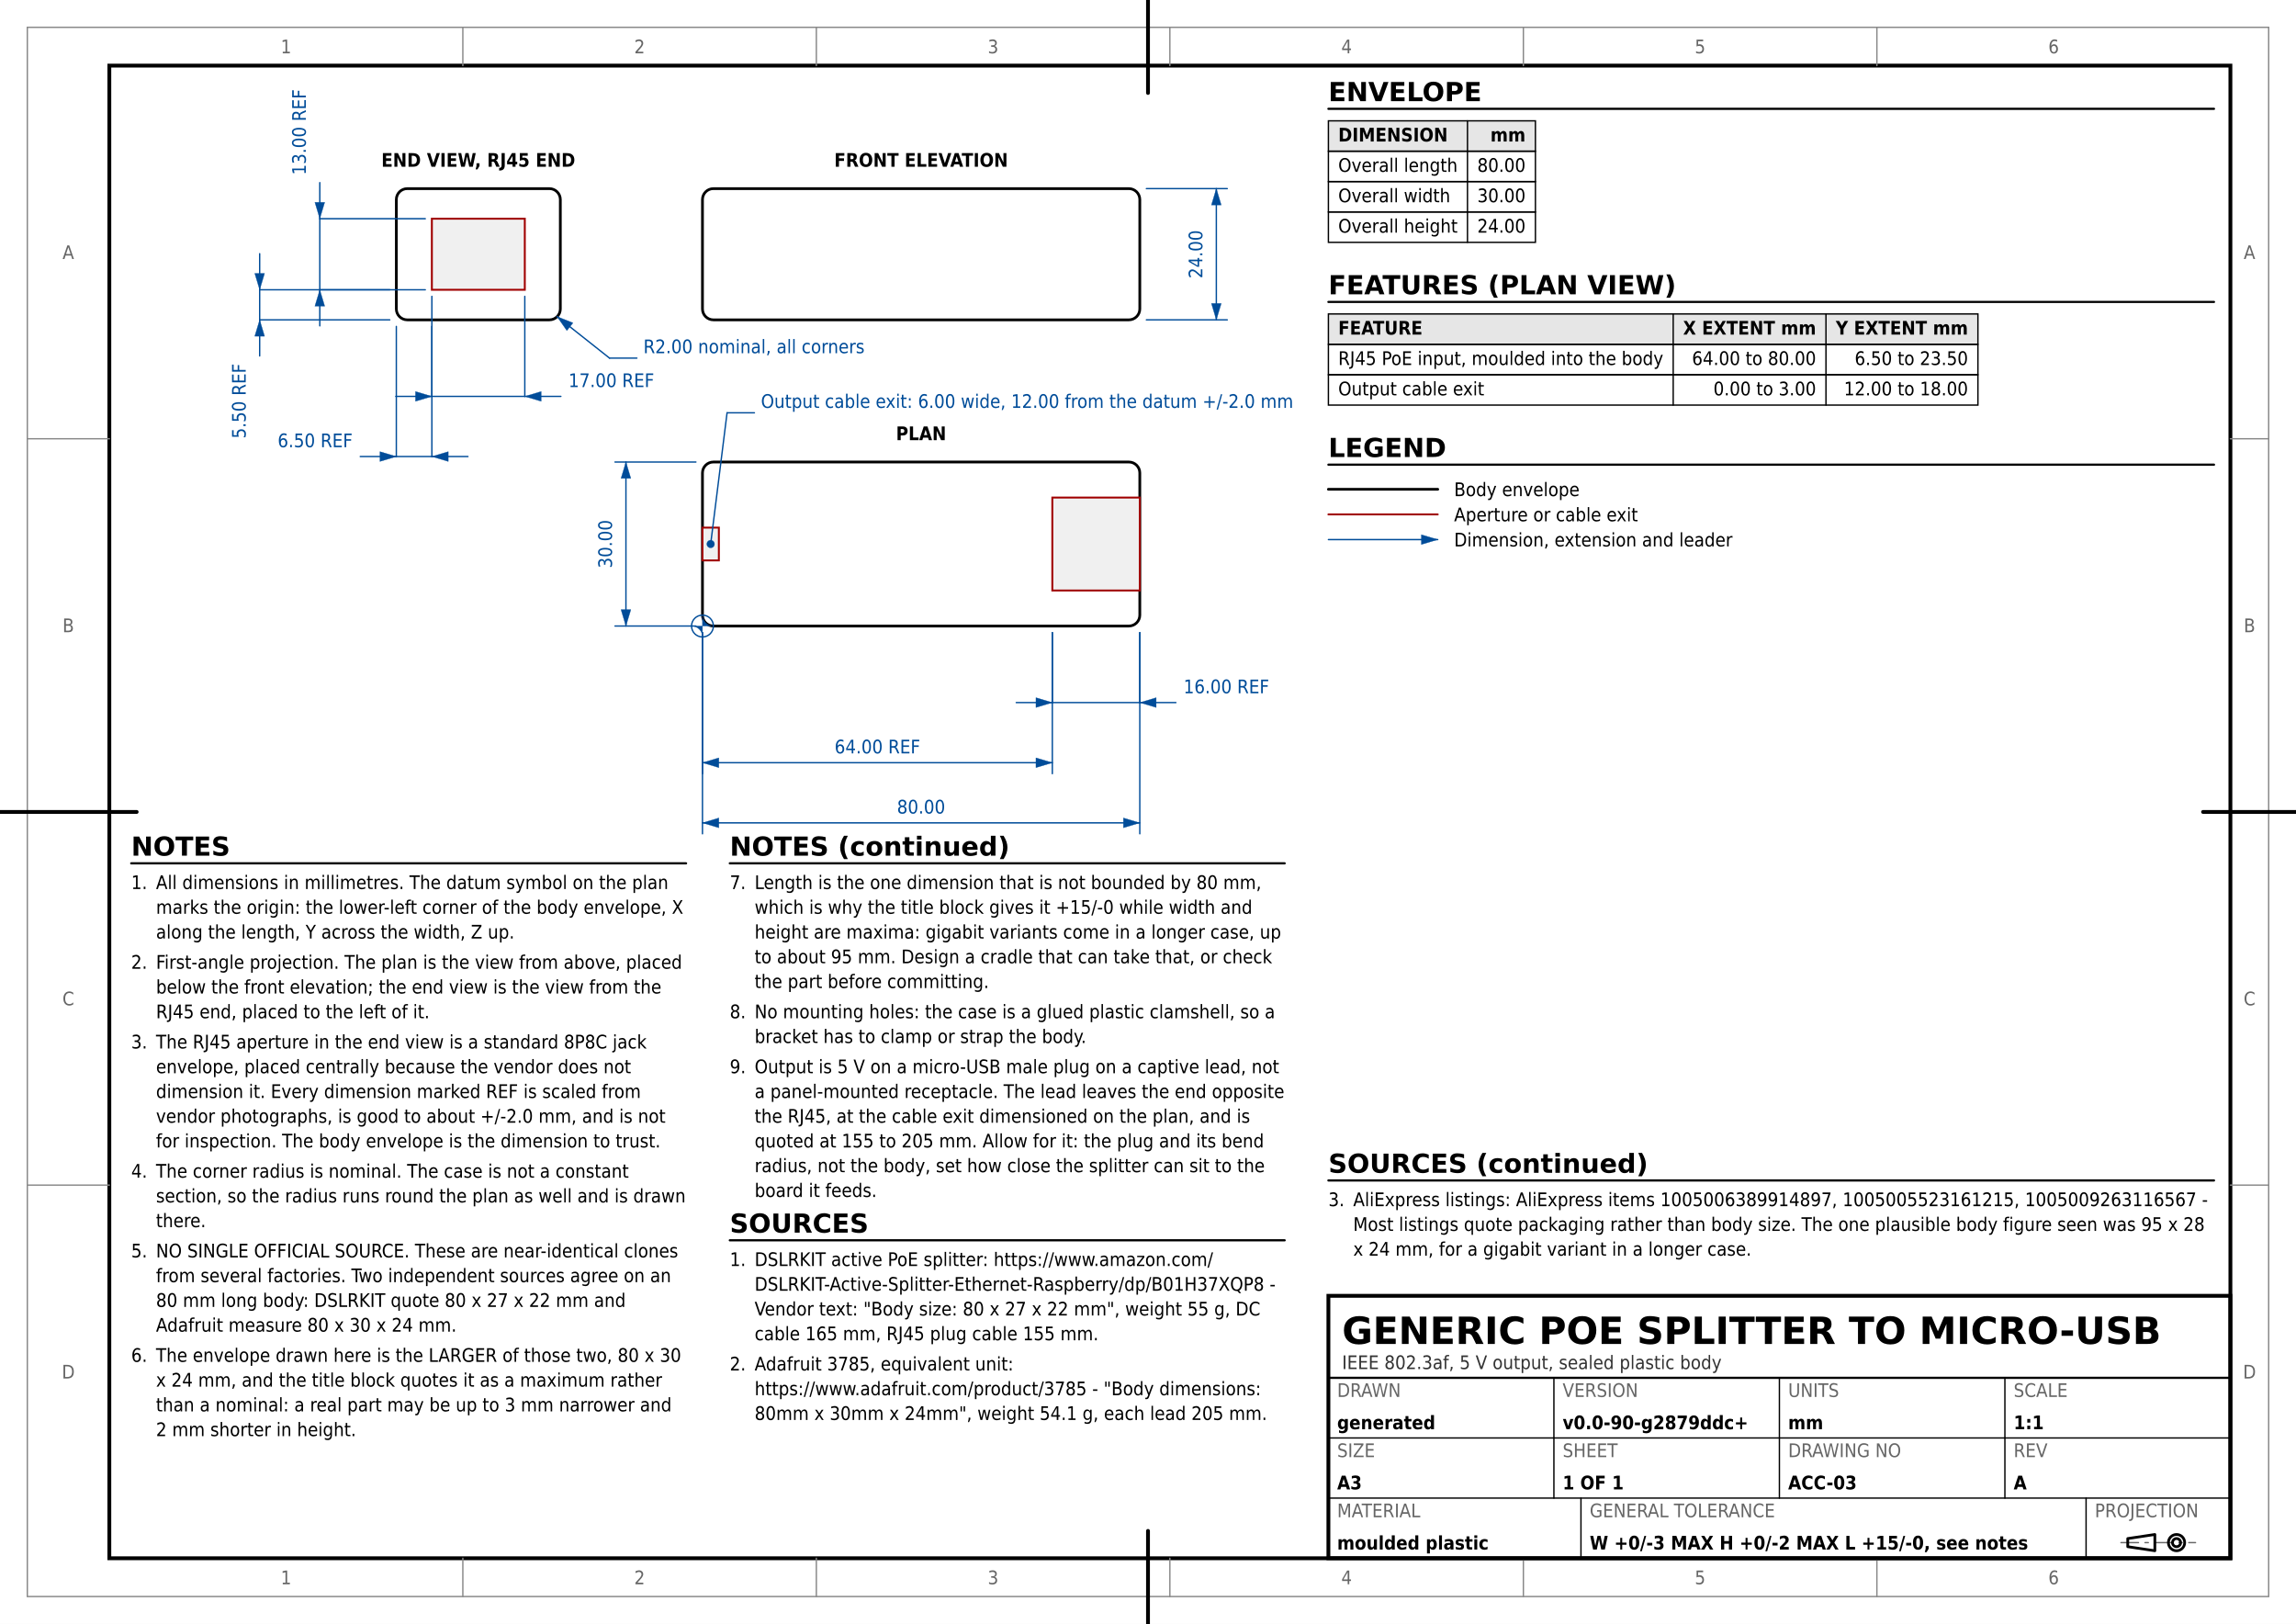
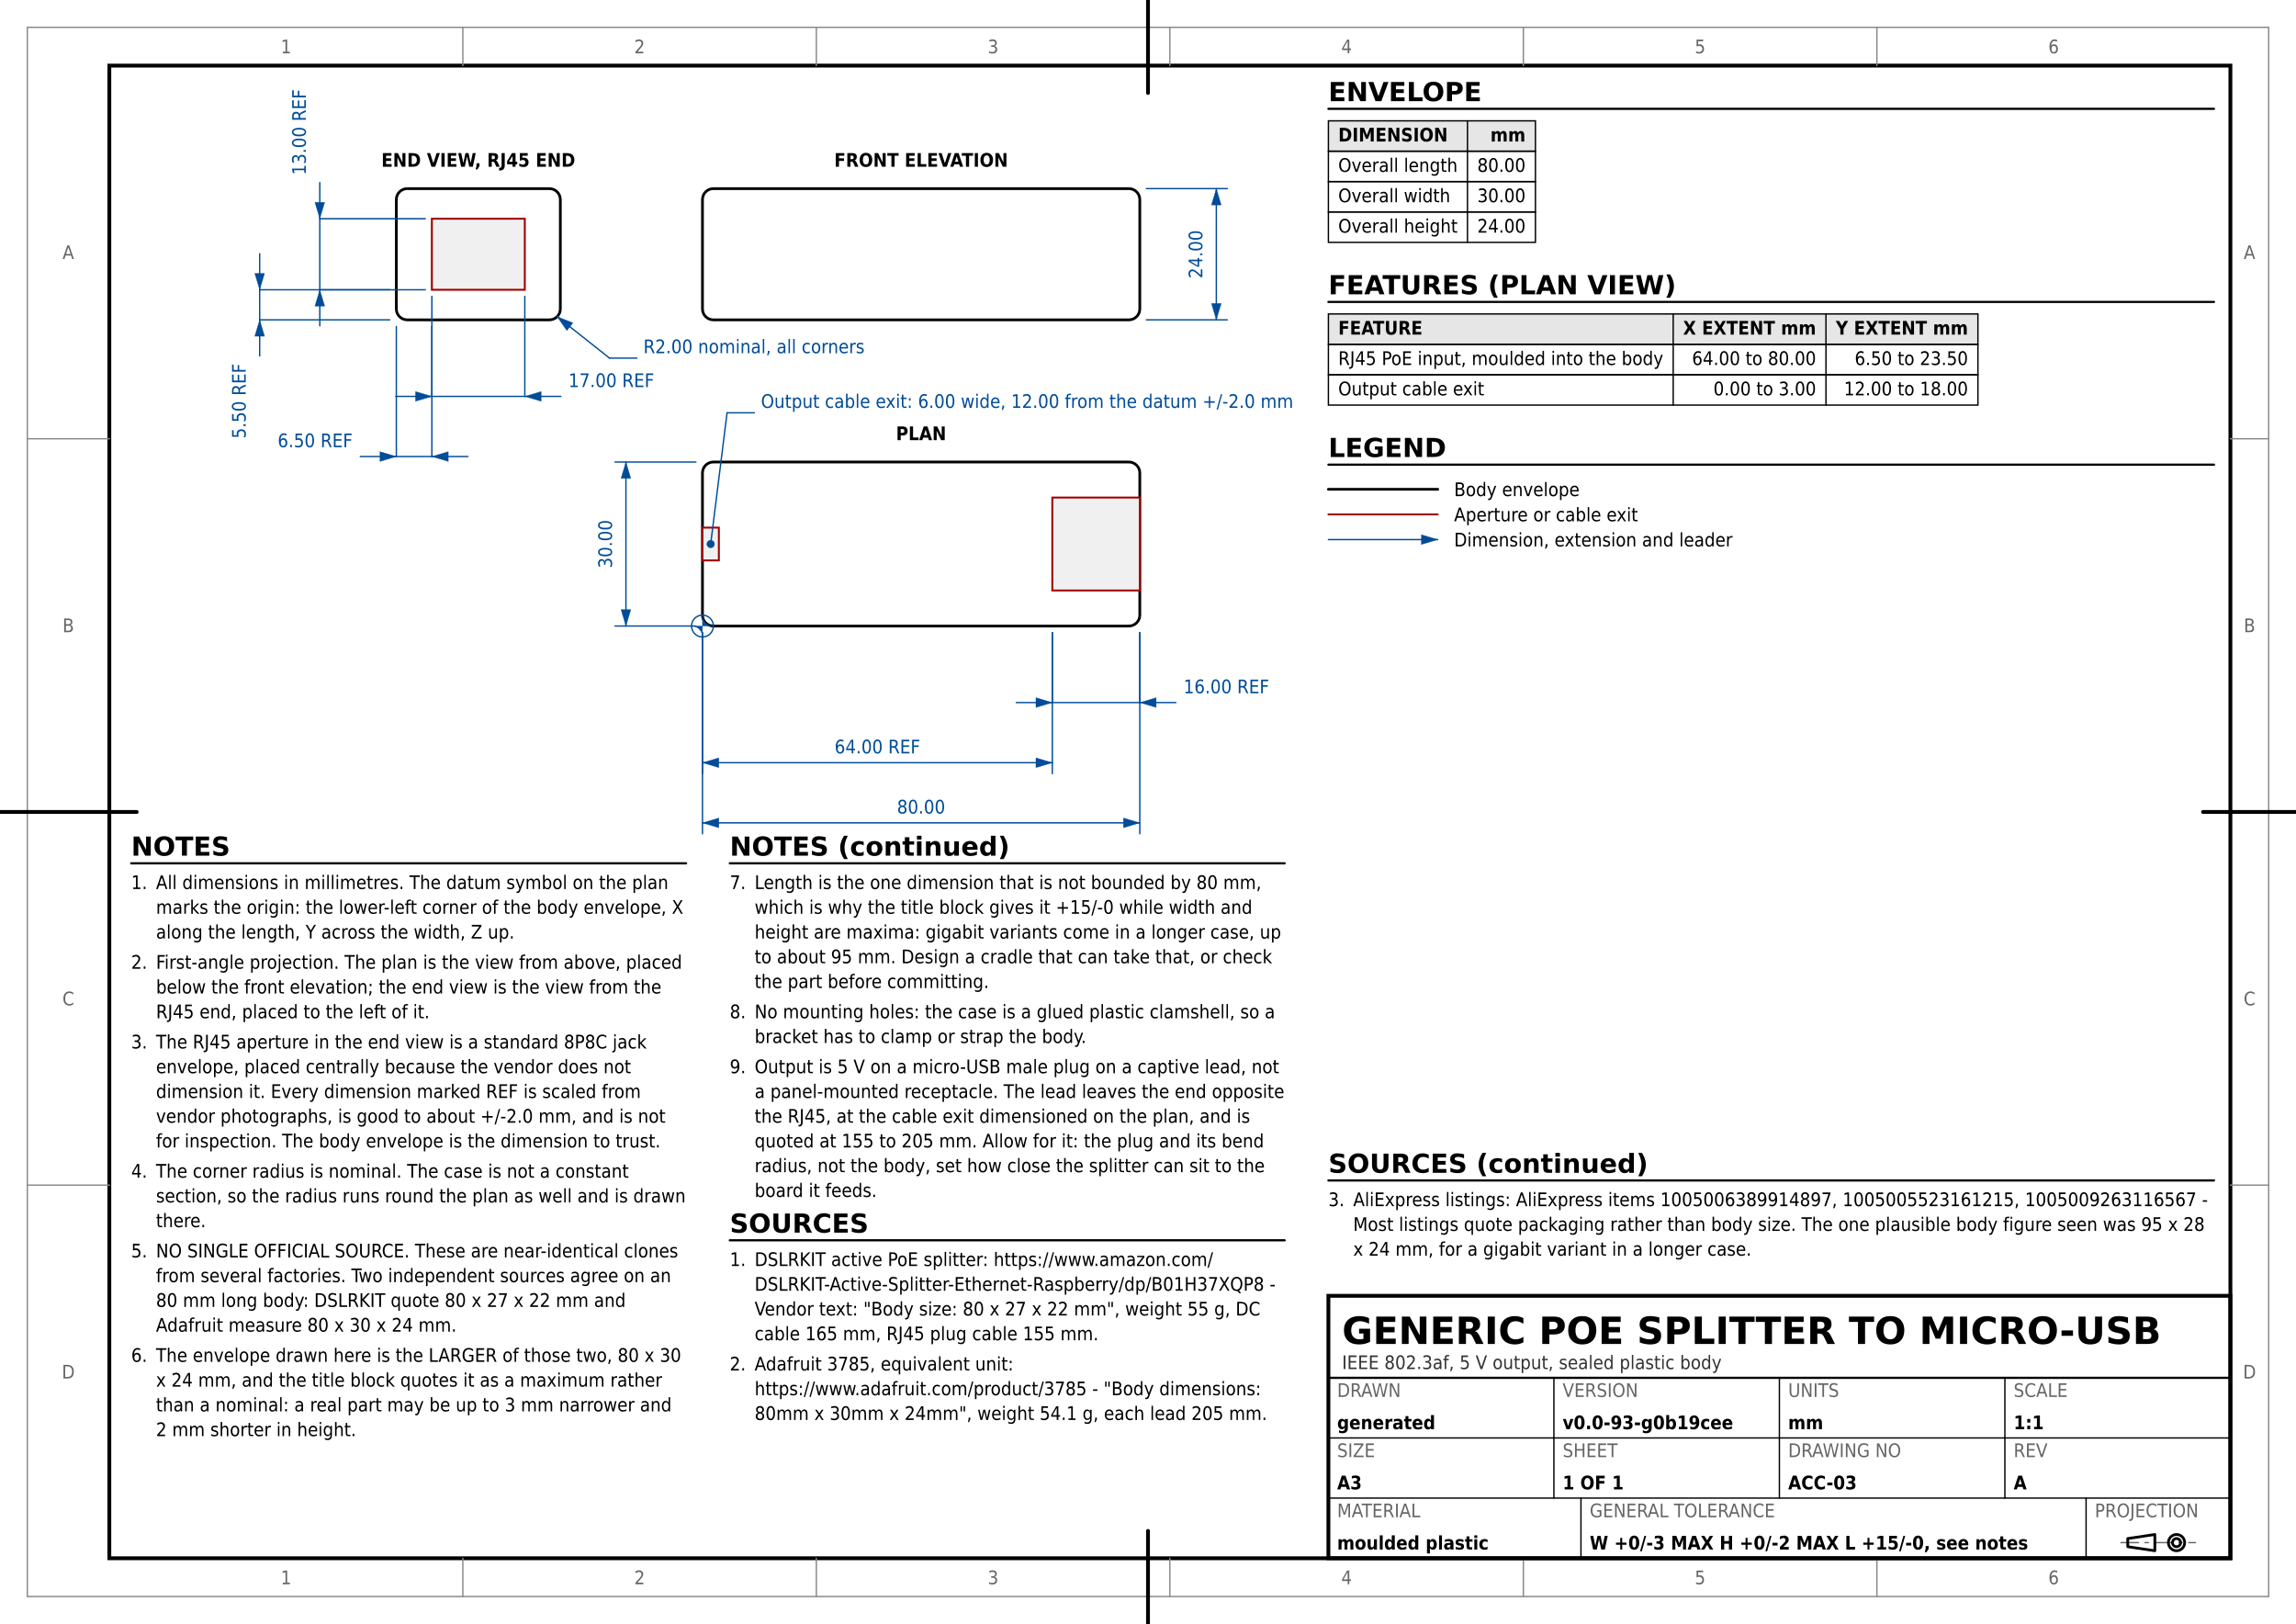
<svg xmlns="http://www.w3.org/2000/svg" version="1.1" width="420mm" height="297mm" viewBox="0 0 420 297">
  <rect width="100%" height="100%" fill="#ffffff" />
  <rect x="5" y="5" width="410" height="287" fill="none" stroke="#888888" stroke-width="0.25" />
  <rect x="20" y="12" width="388" height="273" fill="none" stroke="#000000" stroke-width="0.7" />
  <text x="52.333" y="289.75" font-family="DejaVu Sans Condensed, DejaVu Sans, Liberation Sans, sans-serif" font-size="3.429" fill="#666666" text-anchor="middle">1</text>
  <text x="52.333" y="9.75" font-family="DejaVu Sans Condensed, DejaVu Sans, Liberation Sans, sans-serif" font-size="3.429" fill="#666666" text-anchor="middle">1</text>
  <line x1="84.667" y1="292" x2="84.667" y2="285" stroke="#888888" stroke-width="0.25" stroke-linecap="round" />
  <line x1="84.667" y1="12" x2="84.667" y2="5" stroke="#888888" stroke-width="0.25" stroke-linecap="round" />
  <text x="117" y="289.75" font-family="DejaVu Sans Condensed, DejaVu Sans, Liberation Sans, sans-serif" font-size="3.429" fill="#666666" text-anchor="middle">2</text>
  <text x="117" y="9.75" font-family="DejaVu Sans Condensed, DejaVu Sans, Liberation Sans, sans-serif" font-size="3.429" fill="#666666" text-anchor="middle">2</text>
  <line x1="149.333" y1="292" x2="149.333" y2="285" stroke="#888888" stroke-width="0.25" stroke-linecap="round" />
  <line x1="149.333" y1="12" x2="149.333" y2="5" stroke="#888888" stroke-width="0.25" stroke-linecap="round" />
  <text x="181.667" y="289.75" font-family="DejaVu Sans Condensed, DejaVu Sans, Liberation Sans, sans-serif" font-size="3.429" fill="#666666" text-anchor="middle">3</text>
  <text x="181.667" y="9.75" font-family="DejaVu Sans Condensed, DejaVu Sans, Liberation Sans, sans-serif" font-size="3.429" fill="#666666" text-anchor="middle">3</text>
  <line x1="214" y1="292" x2="214" y2="285" stroke="#888888" stroke-width="0.25" stroke-linecap="round" />
  <line x1="214" y1="12" x2="214" y2="5" stroke="#888888" stroke-width="0.25" stroke-linecap="round" />
  <text x="246.333" y="289.75" font-family="DejaVu Sans Condensed, DejaVu Sans, Liberation Sans, sans-serif" font-size="3.429" fill="#666666" text-anchor="middle">4</text>
  <text x="246.333" y="9.75" font-family="DejaVu Sans Condensed, DejaVu Sans, Liberation Sans, sans-serif" font-size="3.429" fill="#666666" text-anchor="middle">4</text>
  <line x1="278.667" y1="292" x2="278.667" y2="285" stroke="#888888" stroke-width="0.25" stroke-linecap="round" />
  <line x1="278.667" y1="12" x2="278.667" y2="5" stroke="#888888" stroke-width="0.25" stroke-linecap="round" />
  <text x="311" y="289.75" font-family="DejaVu Sans Condensed, DejaVu Sans, Liberation Sans, sans-serif" font-size="3.429" fill="#666666" text-anchor="middle">5</text>
  <text x="311" y="9.75" font-family="DejaVu Sans Condensed, DejaVu Sans, Liberation Sans, sans-serif" font-size="3.429" fill="#666666" text-anchor="middle">5</text>
  <line x1="343.333" y1="292" x2="343.333" y2="285" stroke="#888888" stroke-width="0.25" stroke-linecap="round" />
  <line x1="343.333" y1="12" x2="343.333" y2="5" stroke="#888888" stroke-width="0.25" stroke-linecap="round" />
  <text x="375.667" y="289.75" font-family="DejaVu Sans Condensed, DejaVu Sans, Liberation Sans, sans-serif" font-size="3.429" fill="#666666" text-anchor="middle">6</text>
  <text x="375.667" y="9.75" font-family="DejaVu Sans Condensed, DejaVu Sans, Liberation Sans, sans-serif" font-size="3.429" fill="#666666" text-anchor="middle">6</text>
  <text x="12.5" y="252.125" font-family="DejaVu Sans Condensed, DejaVu Sans, Liberation Sans, sans-serif" font-size="3.429" fill="#666666" text-anchor="middle">D</text>
  <text x="411.5" y="252.125" font-family="DejaVu Sans Condensed, DejaVu Sans, Liberation Sans, sans-serif" font-size="3.429" fill="#666666" text-anchor="middle">D</text>
  <line x1="5" y1="216.75" x2="20" y2="216.75" stroke="#888888" stroke-width="0.25" stroke-linecap="round" />
  <line x1="408" y1="216.75" x2="415" y2="216.75" stroke="#888888" stroke-width="0.25" stroke-linecap="round" />
  <text x="12.5" y="183.875" font-family="DejaVu Sans Condensed, DejaVu Sans, Liberation Sans, sans-serif" font-size="3.429" fill="#666666" text-anchor="middle">C</text>
  <text x="411.5" y="183.875" font-family="DejaVu Sans Condensed, DejaVu Sans, Liberation Sans, sans-serif" font-size="3.429" fill="#666666" text-anchor="middle">C</text>
  <line x1="5" y1="148.5" x2="20" y2="148.5" stroke="#888888" stroke-width="0.25" stroke-linecap="round" />
  <line x1="408" y1="148.5" x2="415" y2="148.5" stroke="#888888" stroke-width="0.25" stroke-linecap="round" />
  <text x="12.5" y="115.625" font-family="DejaVu Sans Condensed, DejaVu Sans, Liberation Sans, sans-serif" font-size="3.429" fill="#666666" text-anchor="middle">B</text>
  <text x="411.5" y="115.625" font-family="DejaVu Sans Condensed, DejaVu Sans, Liberation Sans, sans-serif" font-size="3.429" fill="#666666" text-anchor="middle">B</text>
  <line x1="5" y1="80.25" x2="20" y2="80.25" stroke="#888888" stroke-width="0.25" stroke-linecap="round" />
  <line x1="408" y1="80.25" x2="415" y2="80.25" stroke="#888888" stroke-width="0.25" stroke-linecap="round" />
  <text x="12.5" y="47.375" font-family="DejaVu Sans Condensed, DejaVu Sans, Liberation Sans, sans-serif" font-size="3.429" fill="#666666" text-anchor="middle">A</text>
  <text x="411.5" y="47.375" font-family="DejaVu Sans Condensed, DejaVu Sans, Liberation Sans, sans-serif" font-size="3.429" fill="#666666" text-anchor="middle">A</text>
  <line x1="210" y1="297" x2="210" y2="280" stroke="#000000" stroke-width="0.7" stroke-linecap="round" />
  <line x1="210" y1="17" x2="210" y2="0" stroke="#000000" stroke-width="0.7" stroke-linecap="round" />
  <line x1="0" y1="148.5" x2="25" y2="148.5" stroke="#000000" stroke-width="0.7" stroke-linecap="round" />
  <line x1="403" y1="148.5" x2="420" y2="148.5" stroke="#000000" stroke-width="0.7" stroke-linecap="round" />
  <rect x="128.5" y="34.5" width="80" height="24" fill="none" stroke="#000000" stroke-width="0.5" rx="2" ry="2" />
  <rect x="128.5" y="84.5" width="80" height="30" fill="none" stroke="#000000" stroke-width="0.5" rx="2" ry="2" />
  <rect x="72.5" y="34.5" width="30" height="24" fill="none" stroke="#000000" stroke-width="0.5" rx="2" ry="2" />
  <text x="168.5" y="30.5" font-family="DejaVu Sans Condensed, DejaVu Sans, Liberation Sans, sans-serif" font-size="3.429" fill="#000000" text-anchor="middle" font-weight="bold">FRONT ELEVATION</text>
  <text x="168.5" y="80.5" font-family="DejaVu Sans Condensed, DejaVu Sans, Liberation Sans, sans-serif" font-size="3.429" fill="#000000" text-anchor="middle" font-weight="bold">PLAN</text>
  <text x="87.5" y="30.5" font-family="DejaVu Sans Condensed, DejaVu Sans, Liberation Sans, sans-serif" font-size="3.429" fill="#000000" text-anchor="middle" font-weight="bold">END VIEW, RJ45 END</text>
  <rect x="192.5" y="91" width="16" height="17" fill="#f0f0f0" stroke="#a00000" stroke-width="0.35" />
  <rect x="79" y="40" width="17" height="13" fill="#f0f0f0" stroke="#a00000" stroke-width="0.35" />
  <line x1="79" y1="54.2" x2="79" y2="72.5" stroke="#004c99" stroke-width="0.25" stroke-linecap="round" />
  <line x1="96" y1="54.2" x2="96" y2="72.5" stroke="#004c99" stroke-width="0.25" stroke-linecap="round" />
  <line x1="79" y1="72.5" x2="96" y2="72.5" stroke="#004c99" stroke-width="0.25" stroke-linecap="round" />
  <polygon points="79,72.5 76,71.6 76,73.4" fill="#004c99" stroke="#004c99" stroke-width="0.05" stroke-linejoin="round" />
  <polygon points="96,72.5 99,73.4 99,71.6" fill="#004c99" stroke="#004c99" stroke-width="0.05" stroke-linejoin="round" />
  <line x1="72.4" y1="72.5" x2="79" y2="72.5" stroke="#004c99" stroke-width="0.25" stroke-linecap="round" />
  <line x1="96" y1="72.5" x2="102.6" y2="72.5" stroke="#004c99" stroke-width="0.25" stroke-linecap="round" />
  <text x="104" y="70.791" font-family="DejaVu Sans Condensed, DejaVu Sans, Liberation Sans, sans-serif" font-size="3.429" fill="#004c99" text-anchor="start">17.00 REF</text>
  <line x1="72.5" y1="59.7" x2="72.5" y2="83.5" stroke="#004c99" stroke-width="0.25" stroke-linecap="round" />
  <line x1="79" y1="59.7" x2="79" y2="83.5" stroke="#004c99" stroke-width="0.25" stroke-linecap="round" />
  <line x1="72.5" y1="83.5" x2="79" y2="83.5" stroke="#004c99" stroke-width="0.25" stroke-linecap="round" />
  <polygon points="72.5,83.5 69.5,82.6 69.5,84.4" fill="#004c99" stroke="#004c99" stroke-width="0.05" stroke-linejoin="round" />
  <polygon points="79,83.5 82,84.4 82,82.6" fill="#004c99" stroke="#004c99" stroke-width="0.05" stroke-linejoin="round" />
  <line x1="65.9" y1="83.5" x2="72.5" y2="83.5" stroke="#004c99" stroke-width="0.25" stroke-linecap="round" />
  <line x1="79" y1="83.5" x2="85.6" y2="83.5" stroke="#004c99" stroke-width="0.25" stroke-linecap="round" />
  <text x="64.5" y="81.791" font-family="DejaVu Sans Condensed, DejaVu Sans, Liberation Sans, sans-serif" font-size="3.429" fill="#004c99" text-anchor="end">6.50 REF</text>
  <line x1="77.8" y1="53" x2="58.5" y2="53" stroke="#004c99" stroke-width="0.25" stroke-linecap="round" />
  <line x1="77.8" y1="40" x2="58.5" y2="40" stroke="#004c99" stroke-width="0.25" stroke-linecap="round" />
  <line x1="58.5" y1="53" x2="58.5" y2="40" stroke="#004c99" stroke-width="0.25" stroke-linecap="round" />
  <polygon points="58.5,53 57.6,56 59.4,56" fill="#004c99" stroke="#004c99" stroke-width="0.05" stroke-linejoin="round" />
  <polygon points="58.5,40 59.4,37 57.6,37" fill="#004c99" stroke="#004c99" stroke-width="0.05" stroke-linejoin="round" />
  <line x1="58.5" y1="59.6" x2="58.5" y2="53" stroke="#004c99" stroke-width="0.25" stroke-linecap="round" />
  <line x1="58.5" y1="40" x2="58.5" y2="33.4" stroke="#004c99" stroke-width="0.25" stroke-linecap="round" />
  <text x="55.945" y="32" font-family="DejaVu Sans Condensed, DejaVu Sans, Liberation Sans, sans-serif" font-size="3.429" fill="#004c99" text-anchor="start" transform="rotate(-90 55.9453 32)">13.00 REF</text>
  <line x1="71.3" y1="58.5" x2="47.5" y2="58.5" stroke="#004c99" stroke-width="0.25" stroke-linecap="round" />
  <line x1="71.3" y1="53" x2="47.5" y2="53" stroke="#004c99" stroke-width="0.25" stroke-linecap="round" />
  <line x1="47.5" y1="58.5" x2="47.5" y2="53" stroke="#004c99" stroke-width="0.25" stroke-linecap="round" />
  <polygon points="47.5,58.5 46.6,61.5 48.4,61.5" fill="#004c99" stroke="#004c99" stroke-width="0.05" stroke-linejoin="round" />
  <polygon points="47.5,53 48.4,50 46.6,50" fill="#004c99" stroke="#004c99" stroke-width="0.05" stroke-linejoin="round" />
  <line x1="47.5" y1="65.1" x2="47.5" y2="58.5" stroke="#004c99" stroke-width="0.25" stroke-linecap="round" />
  <line x1="47.5" y1="53" x2="47.5" y2="46.4" stroke="#004c99" stroke-width="0.25" stroke-linecap="round" />
  <text x="44.945" y="66.5" font-family="DejaVu Sans Condensed, DejaVu Sans, Liberation Sans, sans-serif" font-size="3.429" fill="#004c99" text-anchor="end" transform="rotate(-90 44.9453 66.5)">5.50 REF</text>
  <line x1="192.5" y1="115.7" x2="192.5" y2="128.5" stroke="#004c99" stroke-width="0.25" stroke-linecap="round" />
  <line x1="208.5" y1="115.7" x2="208.5" y2="128.5" stroke="#004c99" stroke-width="0.25" stroke-linecap="round" />
  <line x1="192.5" y1="128.5" x2="208.5" y2="128.5" stroke="#004c99" stroke-width="0.25" stroke-linecap="round" />
  <polygon points="192.5,128.5 189.5,127.6 189.5,129.4" fill="#004c99" stroke="#004c99" stroke-width="0.05" stroke-linejoin="round" />
  <polygon points="208.5,128.5 211.5,129.4 211.5,127.6" fill="#004c99" stroke="#004c99" stroke-width="0.05" stroke-linejoin="round" />
  <line x1="185.9" y1="128.5" x2="192.5" y2="128.5" stroke="#004c99" stroke-width="0.25" stroke-linecap="round" />
  <line x1="208.5" y1="128.5" x2="215.1" y2="128.5" stroke="#004c99" stroke-width="0.25" stroke-linecap="round" />
  <text x="216.5" y="126.791" font-family="DejaVu Sans Condensed, DejaVu Sans, Liberation Sans, sans-serif" font-size="3.429" fill="#004c99" text-anchor="start">16.00 REF</text>
  <line x1="128.5" y1="115.7" x2="128.5" y2="141.5" stroke="#004c99" stroke-width="0.25" stroke-linecap="round" />
  <line x1="192.5" y1="115.7" x2="192.5" y2="141.5" stroke="#004c99" stroke-width="0.25" stroke-linecap="round" />
  <line x1="128.5" y1="139.5" x2="192.5" y2="139.5" stroke="#004c99" stroke-width="0.25" stroke-linecap="round" />
  <polygon points="128.5,139.5 131.5,140.4 131.5,138.6" fill="#004c99" stroke="#004c99" stroke-width="0.05" stroke-linejoin="round" />
  <polygon points="192.5,139.5 189.5,138.6 189.5,140.4" fill="#004c99" stroke="#004c99" stroke-width="0.05" stroke-linejoin="round" />
  <text x="160.5" y="137.791" font-family="DejaVu Sans Condensed, DejaVu Sans, Liberation Sans, sans-serif" font-size="3.429" fill="#004c99" text-anchor="middle">64.00 REF</text>
  <rect x="128.5" y="96.5" width="3" height="6" fill="#f0f0f0" stroke="#a00000" stroke-width="0.35" />
  <circle cx="130" cy="99.5" r="0.7" fill="#004c99" stroke="#004c99" stroke-width="0.05" />
  <line x1="130" y1="99.5" x2="133" y2="75.5" stroke="#004c99" stroke-width="0.25" stroke-linecap="round" />
  <line x1="133" y1="75.5" x2="138" y2="75.5" stroke="#004c99" stroke-width="0.25" stroke-linecap="round" />
  <text x="139.2" y="74.6" font-family="DejaVu Sans Condensed, DejaVu Sans, Liberation Sans, sans-serif" font-size="3.429" fill="#004c99" text-anchor="start">Output cable exit: 6.00 wide, 12.00 from the datum +/-2.0 mm</text>
  <line x1="128.5" y1="115.7" x2="128.5" y2="152.5" stroke="#004c99" stroke-width="0.25" stroke-linecap="round" />
  <line x1="208.5" y1="115.7" x2="208.5" y2="152.5" stroke="#004c99" stroke-width="0.25" stroke-linecap="round" />
  <line x1="128.5" y1="150.5" x2="208.5" y2="150.5" stroke="#004c99" stroke-width="0.25" stroke-linecap="round" />
  <polygon points="128.5,150.5 131.5,151.4 131.5,149.6" fill="#004c99" stroke="#004c99" stroke-width="0.05" stroke-linejoin="round" />
  <polygon points="208.5,150.5 205.5,149.6 205.5,151.4" fill="#004c99" stroke="#004c99" stroke-width="0.05" stroke-linejoin="round" />
  <text x="168.5" y="148.791" font-family="DejaVu Sans Condensed, DejaVu Sans, Liberation Sans, sans-serif" font-size="3.429" fill="#004c99" text-anchor="middle">80.00</text>
  <line x1="127.3" y1="114.5" x2="112.5" y2="114.5" stroke="#004c99" stroke-width="0.25" stroke-linecap="round" />
  <line x1="127.3" y1="84.5" x2="112.5" y2="84.5" stroke="#004c99" stroke-width="0.25" stroke-linecap="round" />
  <line x1="114.5" y1="114.5" x2="114.5" y2="84.5" stroke="#004c99" stroke-width="0.25" stroke-linecap="round" />
  <polygon points="114.5,114.5 115.4,111.5 113.6,111.5" fill="#004c99" stroke="#004c99" stroke-width="0.05" stroke-linejoin="round" />
  <polygon points="114.5,84.5 113.6,87.5 115.4,87.5" fill="#004c99" stroke="#004c99" stroke-width="0.05" stroke-linejoin="round" />
  <text x="111.945" y="99.5" font-family="DejaVu Sans Condensed, DejaVu Sans, Liberation Sans, sans-serif" font-size="3.429" fill="#004c99" text-anchor="middle" transform="rotate(-90 111.9453 99.5)">30.00</text>
  <line x1="209.7" y1="58.5" x2="224.5" y2="58.5" stroke="#004c99" stroke-width="0.25" stroke-linecap="round" />
  <line x1="209.7" y1="34.5" x2="224.5" y2="34.5" stroke="#004c99" stroke-width="0.25" stroke-linecap="round" />
  <line x1="222.5" y1="58.5" x2="222.5" y2="34.5" stroke="#004c99" stroke-width="0.25" stroke-linecap="round" />
  <polygon points="222.5,58.5 223.4,55.5 221.6,55.5" fill="#004c99" stroke="#004c99" stroke-width="0.05" stroke-linejoin="round" />
  <polygon points="222.5,34.5 221.6,37.5 223.4,37.5" fill="#004c99" stroke="#004c99" stroke-width="0.05" stroke-linejoin="round" />
  <text x="219.945" y="46.5" font-family="DejaVu Sans Condensed, DejaVu Sans, Liberation Sans, sans-serif" font-size="3.429" fill="#004c99" text-anchor="middle" transform="rotate(-90 219.9453 46.5)">24.00</text>
  <polygon points="101.9,57.9 103.694,60.468 104.811,59.056" fill="#004c99" stroke="#004c99" stroke-width="0.05" stroke-linejoin="round" />
  <line x1="101.9" y1="57.9" x2="111.5" y2="65.5" stroke="#004c99" stroke-width="0.25" stroke-linecap="round" />
  <line x1="111.5" y1="65.5" x2="116.5" y2="65.5" stroke="#004c99" stroke-width="0.25" stroke-linecap="round" />
  <text x="117.7" y="64.6" font-family="DejaVu Sans Condensed, DejaVu Sans, Liberation Sans, sans-serif" font-size="3.429" fill="#004c99" text-anchor="start">R2.00 nominal, all corners</text>
  <circle cx="128.5" cy="114.5" r="2" fill="none" stroke="#004c99" stroke-width="0.25" />
  <path d="M 128.5 114.5 L 130.5 114.5 A 2.0 2.0 0 0 1 128.5 112.5 Z" fill="#004c99" stroke="#004c99" stroke-width="0.05" stroke-linejoin="round" stroke-linecap="round" />
  <path d="M 128.5 114.5 L 126.5 114.5 A 2.0 2.0 0 0 1 128.5 116.5 Z" fill="#004c99" stroke="#004c99" stroke-width="0.05" stroke-linejoin="round" stroke-linecap="round" />
  <text x="243" y="18.5" font-family="DejaVu Sans, Liberation Sans, sans-serif" font-size="4.801" fill="#000000" text-anchor="start" font-weight="bold">ENVELOPE</text>
  <line x1="243" y1="19.9" x2="405" y2="19.9" stroke="#000000" stroke-width="0.4" stroke-linecap="round" />
  <rect x="243" y="22.1" width="37.87" height="5.556" fill="#e6e6e6" stroke="#000000" stroke-width="0.25" />
  <text x="244.8" y="25.878" font-family="DejaVu Sans Condensed, DejaVu Sans, Liberation Sans, sans-serif" font-size="3.429" fill="#000000" text-anchor="start" font-weight="bold">DIMENSION</text>
  <text x="279.07" y="25.878" font-family="DejaVu Sans Condensed, DejaVu Sans, Liberation Sans, sans-serif" font-size="3.429" fill="#000000" text-anchor="end" font-weight="bold">mm</text>
  <rect x="243" y="27.656" width="37.87" height="5.556" fill="none" stroke="#000000" stroke-width="0.25" />
  <text x="244.8" y="31.433" font-family="DejaVu Sans Condensed, DejaVu Sans, Liberation Sans, sans-serif" font-size="3.429" fill="#000000" text-anchor="start">Overall length</text>
  <text x="279.07" y="31.433" font-family="DejaVu Sans Condensed, DejaVu Sans, Liberation Sans, sans-serif" font-size="3.429" fill="#000000" text-anchor="end">80.00</text>
  <rect x="243" y="33.211" width="37.87" height="5.556" fill="none" stroke="#000000" stroke-width="0.25" />
  <text x="244.8" y="36.989" font-family="DejaVu Sans Condensed, DejaVu Sans, Liberation Sans, sans-serif" font-size="3.429" fill="#000000" text-anchor="start">Overall width</text>
  <text x="279.07" y="36.989" font-family="DejaVu Sans Condensed, DejaVu Sans, Liberation Sans, sans-serif" font-size="3.429" fill="#000000" text-anchor="end">30.00</text>
  <rect x="243" y="38.767" width="37.87" height="5.556" fill="none" stroke="#000000" stroke-width="0.25" />
  <text x="244.8" y="42.544" font-family="DejaVu Sans Condensed, DejaVu Sans, Liberation Sans, sans-serif" font-size="3.429" fill="#000000" text-anchor="start">Overall height</text>
  <text x="279.07" y="42.544" font-family="DejaVu Sans Condensed, DejaVu Sans, Liberation Sans, sans-serif" font-size="3.429" fill="#000000" text-anchor="end">24.00</text>
  <line x1="268.441" y1="22.1" x2="268.441" y2="44.322" stroke="#000000" stroke-width="0.25" stroke-linecap="round" />
  <text x="243" y="53.822" font-family="DejaVu Sans, Liberation Sans, sans-serif" font-size="4.801" fill="#000000" text-anchor="start" font-weight="bold">FEATURES (PLAN VIEW)</text>
  <line x1="243" y1="55.222" x2="405" y2="55.222" stroke="#000000" stroke-width="0.4" stroke-linecap="round" />
  <rect x="243" y="57.422" width="118.816" height="5.556" fill="#e6e6e6" stroke="#000000" stroke-width="0.25" />
  <text x="244.8" y="61.2" font-family="DejaVu Sans Condensed, DejaVu Sans, Liberation Sans, sans-serif" font-size="3.429" fill="#000000" text-anchor="start" font-weight="bold">FEATURE</text>
  <text x="332.218" y="61.2" font-family="DejaVu Sans Condensed, DejaVu Sans, Liberation Sans, sans-serif" font-size="3.429" fill="#000000" text-anchor="end" font-weight="bold">X EXTENT mm</text>
  <text x="360.016" y="61.2" font-family="DejaVu Sans Condensed, DejaVu Sans, Liberation Sans, sans-serif" font-size="3.429" fill="#000000" text-anchor="end" font-weight="bold">Y EXTENT mm</text>
  <rect x="243" y="62.978" width="118.816" height="5.556" fill="none" stroke="#000000" stroke-width="0.25" />
  <text x="244.8" y="66.756" font-family="DejaVu Sans Condensed, DejaVu Sans, Liberation Sans, sans-serif" font-size="3.429" fill="#000000" text-anchor="start">RJ45 PoE input, moulded into the body</text>
  <text x="332.218" y="66.756" font-family="DejaVu Sans Condensed, DejaVu Sans, Liberation Sans, sans-serif" font-size="3.429" fill="#000000" text-anchor="end">64.00 to 80.00</text>
  <text x="360.016" y="66.756" font-family="DejaVu Sans Condensed, DejaVu Sans, Liberation Sans, sans-serif" font-size="3.429" fill="#000000" text-anchor="end">6.50 to 23.50</text>
  <rect x="243" y="68.533" width="118.816" height="5.556" fill="none" stroke="#000000" stroke-width="0.25" />
  <text x="244.8" y="72.311" font-family="DejaVu Sans Condensed, DejaVu Sans, Liberation Sans, sans-serif" font-size="3.429" fill="#000000" text-anchor="start">Output cable exit</text>
  <text x="332.218" y="72.311" font-family="DejaVu Sans Condensed, DejaVu Sans, Liberation Sans, sans-serif" font-size="3.429" fill="#000000" text-anchor="end">0.00 to 3.00</text>
  <text x="360.016" y="72.311" font-family="DejaVu Sans Condensed, DejaVu Sans, Liberation Sans, sans-serif" font-size="3.429" fill="#000000" text-anchor="end">12.00 to 18.00</text>
  <line x1="306.074" y1="57.422" x2="306.074" y2="74.089" stroke="#000000" stroke-width="0.25" stroke-linecap="round" />
  <line x1="334.018" y1="57.422" x2="334.018" y2="74.089" stroke="#000000" stroke-width="0.25" stroke-linecap="round" />
  <text x="243" y="83.589" font-family="DejaVu Sans, Liberation Sans, sans-serif" font-size="4.801" fill="#000000" text-anchor="start" font-weight="bold">LEGEND</text>
  <line x1="243" y1="84.989" x2="405" y2="84.989" stroke="#000000" stroke-width="0.4" stroke-linecap="round" />
  <line x1="243" y1="89.489" x2="263" y2="89.489" stroke="#000000" stroke-width="0.5" stroke-linecap="round" />
  <text x="266" y="90.739" font-family="DejaVu Sans Condensed, DejaVu Sans, Liberation Sans, sans-serif" font-size="3.429" fill="#000000" text-anchor="start">Body envelope</text>
  <line x1="243" y1="94.089" x2="263" y2="94.089" stroke="#a00000" stroke-width="0.35" stroke-linecap="round" />
  <text x="266" y="95.339" font-family="DejaVu Sans Condensed, DejaVu Sans, Liberation Sans, sans-serif" font-size="3.429" fill="#000000" text-anchor="start">Aperture or cable exit</text>
  <line x1="243" y1="98.689" x2="263" y2="98.689" stroke="#004c99" stroke-width="0.25" stroke-linecap="round" />
  <polygon points="263,98.689 260,97.789 260,99.589" fill="#004c99" stroke="#004c99" stroke-width="0.05" stroke-linejoin="round" />
  <text x="266" y="99.939" font-family="DejaVu Sans Condensed, DejaVu Sans, Liberation Sans, sans-serif" font-size="3.429" fill="#000000" text-anchor="start">Dimension, extension and leader</text>
  <text x="24" y="156.5" font-family="DejaVu Sans, Liberation Sans, sans-serif" font-size="4.801" fill="#000000" text-anchor="start" font-weight="bold">NOTES</text>
  <line x1="24" y1="157.9" x2="125.5" y2="157.9" stroke="#000000" stroke-width="0.4" stroke-linecap="round" />
  <text x="24" y="162.6" font-family="DejaVu Sans Condensed, DejaVu Sans, Liberation Sans, sans-serif" font-size="3.429" fill="#000000" text-anchor="start">1.</text>
  <text x="28.542" y="162.6" font-family="DejaVu Sans Condensed, DejaVu Sans, Liberation Sans, sans-serif" font-size="3.429" fill="#000000" text-anchor="start">All dimensions in millimetres. The datum symbol on the plan</text>
  <text x="28.542" y="167.127" font-family="DejaVu Sans Condensed, DejaVu Sans, Liberation Sans, sans-serif" font-size="3.429" fill="#000000" text-anchor="start">marks the origin: the lower-left corner of the body envelope, X</text>
  <text x="28.542" y="171.654" font-family="DejaVu Sans Condensed, DejaVu Sans, Liberation Sans, sans-serif" font-size="3.429" fill="#000000" text-anchor="start">along the length, Y across the width, Z up.</text>
  <text x="24" y="177.18" font-family="DejaVu Sans Condensed, DejaVu Sans, Liberation Sans, sans-serif" font-size="3.429" fill="#000000" text-anchor="start">2.</text>
  <text x="28.542" y="177.18" font-family="DejaVu Sans Condensed, DejaVu Sans, Liberation Sans, sans-serif" font-size="3.429" fill="#000000" text-anchor="start">First-angle projection. The plan is the view from above, placed</text>
  <text x="28.542" y="181.707" font-family="DejaVu Sans Condensed, DejaVu Sans, Liberation Sans, sans-serif" font-size="3.429" fill="#000000" text-anchor="start">below the front elevation; the end view is the view from the</text>
  <text x="28.542" y="186.234" font-family="DejaVu Sans Condensed, DejaVu Sans, Liberation Sans, sans-serif" font-size="3.429" fill="#000000" text-anchor="start">RJ45 end, placed to the left of it.</text>
  <text x="24" y="191.761" font-family="DejaVu Sans Condensed, DejaVu Sans, Liberation Sans, sans-serif" font-size="3.429" fill="#000000" text-anchor="start">3.</text>
  <text x="28.542" y="191.761" font-family="DejaVu Sans Condensed, DejaVu Sans, Liberation Sans, sans-serif" font-size="3.429" fill="#000000" text-anchor="start">The RJ45 aperture in the end view is a standard 8P8C jack</text>
  <text x="28.542" y="196.287" font-family="DejaVu Sans Condensed, DejaVu Sans, Liberation Sans, sans-serif" font-size="3.429" fill="#000000" text-anchor="start">envelope, placed centrally because the vendor does not</text>
  <text x="28.542" y="200.814" font-family="DejaVu Sans Condensed, DejaVu Sans, Liberation Sans, sans-serif" font-size="3.429" fill="#000000" text-anchor="start">dimension it. Every dimension marked REF is scaled from</text>
  <text x="28.542" y="205.341" font-family="DejaVu Sans Condensed, DejaVu Sans, Liberation Sans, sans-serif" font-size="3.429" fill="#000000" text-anchor="start">vendor photographs, is good to about +/-2.0 mm, and is not</text>
  <text x="28.542" y="209.868" font-family="DejaVu Sans Condensed, DejaVu Sans, Liberation Sans, sans-serif" font-size="3.429" fill="#000000" text-anchor="start">for inspection. The body envelope is the dimension to trust.</text>
  <text x="24" y="215.394" font-family="DejaVu Sans Condensed, DejaVu Sans, Liberation Sans, sans-serif" font-size="3.429" fill="#000000" text-anchor="start">4.</text>
  <text x="28.542" y="215.394" font-family="DejaVu Sans Condensed, DejaVu Sans, Liberation Sans, sans-serif" font-size="3.429" fill="#000000" text-anchor="start">The corner radius is nominal. The case is not a constant</text>
  <text x="28.542" y="219.921" font-family="DejaVu Sans Condensed, DejaVu Sans, Liberation Sans, sans-serif" font-size="3.429" fill="#000000" text-anchor="start">section, so the radius runs round the plan as well and is drawn</text>
  <text x="28.542" y="224.448" font-family="DejaVu Sans Condensed, DejaVu Sans, Liberation Sans, sans-serif" font-size="3.429" fill="#000000" text-anchor="start">there.</text>
  <text x="24" y="229.975" font-family="DejaVu Sans Condensed, DejaVu Sans, Liberation Sans, sans-serif" font-size="3.429" fill="#000000" text-anchor="start">5.</text>
  <text x="28.542" y="229.975" font-family="DejaVu Sans Condensed, DejaVu Sans, Liberation Sans, sans-serif" font-size="3.429" fill="#000000" text-anchor="start">NO SINGLE OFFICIAL SOURCE. These are near-identical clones</text>
  <text x="28.542" y="234.501" font-family="DejaVu Sans Condensed, DejaVu Sans, Liberation Sans, sans-serif" font-size="3.429" fill="#000000" text-anchor="start">from several factories. Two independent sources agree on an</text>
  <text x="28.542" y="239.028" font-family="DejaVu Sans Condensed, DejaVu Sans, Liberation Sans, sans-serif" font-size="3.429" fill="#000000" text-anchor="start">80 mm long body: DSLRKIT quote 80 x 27 x 22 mm and</text>
  <text x="28.542" y="243.555" font-family="DejaVu Sans Condensed, DejaVu Sans, Liberation Sans, sans-serif" font-size="3.429" fill="#000000" text-anchor="start">Adafruit measure 80 x 30 x 24 mm.</text>
  <text x="24" y="249.082" font-family="DejaVu Sans Condensed, DejaVu Sans, Liberation Sans, sans-serif" font-size="3.429" fill="#000000" text-anchor="start">6.</text>
  <text x="28.542" y="249.082" font-family="DejaVu Sans Condensed, DejaVu Sans, Liberation Sans, sans-serif" font-size="3.429" fill="#000000" text-anchor="start">The envelope drawn here is the LARGER of those two, 80 x 30</text>
  <text x="28.542" y="253.608" font-family="DejaVu Sans Condensed, DejaVu Sans, Liberation Sans, sans-serif" font-size="3.429" fill="#000000" text-anchor="start">x 24 mm, and the title block quotes it as a maximum rather</text>
  <text x="28.542" y="258.135" font-family="DejaVu Sans Condensed, DejaVu Sans, Liberation Sans, sans-serif" font-size="3.429" fill="#000000" text-anchor="start">than a nominal: a real part may be up to 3 mm narrower and</text>
  <text x="28.542" y="262.662" font-family="DejaVu Sans Condensed, DejaVu Sans, Liberation Sans, sans-serif" font-size="3.429" fill="#000000" text-anchor="start">2 mm shorter in height.</text>
  <text x="133.5" y="156.5" font-family="DejaVu Sans, Liberation Sans, sans-serif" font-size="4.801" fill="#000000" text-anchor="start" font-weight="bold">NOTES (continued)</text>
  <line x1="133.5" y1="157.9" x2="235" y2="157.9" stroke="#000000" stroke-width="0.4" stroke-linecap="round" />
  <text x="133.5" y="162.6" font-family="DejaVu Sans Condensed, DejaVu Sans, Liberation Sans, sans-serif" font-size="3.429" fill="#000000" text-anchor="start">7.</text>
  <text x="138.042" y="162.6" font-family="DejaVu Sans Condensed, DejaVu Sans, Liberation Sans, sans-serif" font-size="3.429" fill="#000000" text-anchor="start">Length is the one dimension that is not bounded by 80 mm,</text>
  <text x="138.042" y="167.127" font-family="DejaVu Sans Condensed, DejaVu Sans, Liberation Sans, sans-serif" font-size="3.429" fill="#000000" text-anchor="start">which is why the title block gives it +15/-0 while width and</text>
  <text x="138.042" y="171.654" font-family="DejaVu Sans Condensed, DejaVu Sans, Liberation Sans, sans-serif" font-size="3.429" fill="#000000" text-anchor="start">height are maxima: gigabit variants come in a longer case, up</text>
  <text x="138.042" y="176.18" font-family="DejaVu Sans Condensed, DejaVu Sans, Liberation Sans, sans-serif" font-size="3.429" fill="#000000" text-anchor="start">to about 95 mm. Design a cradle that can take that, or check</text>
  <text x="138.042" y="180.707" font-family="DejaVu Sans Condensed, DejaVu Sans, Liberation Sans, sans-serif" font-size="3.429" fill="#000000" text-anchor="start">the part before committing.</text>
  <text x="133.5" y="186.234" font-family="DejaVu Sans Condensed, DejaVu Sans, Liberation Sans, sans-serif" font-size="3.429" fill="#000000" text-anchor="start">8.</text>
  <text x="138.042" y="186.234" font-family="DejaVu Sans Condensed, DejaVu Sans, Liberation Sans, sans-serif" font-size="3.429" fill="#000000" text-anchor="start">No mounting holes: the case is a glued plastic clamshell, so a</text>
  <text x="138.042" y="190.761" font-family="DejaVu Sans Condensed, DejaVu Sans, Liberation Sans, sans-serif" font-size="3.429" fill="#000000" text-anchor="start">bracket has to clamp or strap the body.</text>
  <text x="133.5" y="196.287" font-family="DejaVu Sans Condensed, DejaVu Sans, Liberation Sans, sans-serif" font-size="3.429" fill="#000000" text-anchor="start">9.</text>
  <text x="138.042" y="196.287" font-family="DejaVu Sans Condensed, DejaVu Sans, Liberation Sans, sans-serif" font-size="3.429" fill="#000000" text-anchor="start">Output is 5 V on a micro-USB male plug on a captive lead, not</text>
  <text x="138.042" y="200.814" font-family="DejaVu Sans Condensed, DejaVu Sans, Liberation Sans, sans-serif" font-size="3.429" fill="#000000" text-anchor="start">a panel-mounted receptacle. The lead leaves the end opposite</text>
  <text x="138.042" y="205.341" font-family="DejaVu Sans Condensed, DejaVu Sans, Liberation Sans, sans-serif" font-size="3.429" fill="#000000" text-anchor="start">the RJ45, at the cable exit dimensioned on the plan, and is</text>
  <text x="138.042" y="209.868" font-family="DejaVu Sans Condensed, DejaVu Sans, Liberation Sans, sans-serif" font-size="3.429" fill="#000000" text-anchor="start">quoted at 155 to 205 mm. Allow for it: the plug and its bend</text>
  <text x="138.042" y="214.394" font-family="DejaVu Sans Condensed, DejaVu Sans, Liberation Sans, sans-serif" font-size="3.429" fill="#000000" text-anchor="start">radius, not the body, set how close the splitter can sit to the</text>
  <text x="138.042" y="218.921" font-family="DejaVu Sans Condensed, DejaVu Sans, Liberation Sans, sans-serif" font-size="3.429" fill="#000000" text-anchor="start">board it feeds.</text>
  <text x="133.5" y="225.448" font-family="DejaVu Sans, Liberation Sans, sans-serif" font-size="4.801" fill="#000000" text-anchor="start" font-weight="bold">SOURCES</text>
  <line x1="133.5" y1="226.848" x2="235" y2="226.848" stroke="#000000" stroke-width="0.4" stroke-linecap="round" />
  <text x="133.5" y="231.548" font-family="DejaVu Sans Condensed, DejaVu Sans, Liberation Sans, sans-serif" font-size="3.429" fill="#000000" text-anchor="start">1.</text>
  <text x="138.042" y="231.548" font-family="DejaVu Sans Condensed, DejaVu Sans, Liberation Sans, sans-serif" font-size="3.429" fill="#000000" text-anchor="start">DSLRKIT active PoE splitter: https://www.amazon.com/</text>
  <text x="138.042" y="236.075" font-family="DejaVu Sans Condensed, DejaVu Sans, Liberation Sans, sans-serif" font-size="3.429" fill="#000000" text-anchor="start">DSLRKIT-Active-Splitter-Ethernet-Raspberry/dp/B01H37XQP8 -</text>
  <text x="138.042" y="240.601" font-family="DejaVu Sans Condensed, DejaVu Sans, Liberation Sans, sans-serif" font-size="3.429" fill="#000000" text-anchor="start">Vendor text: "Body size: 80 x 27 x 22 mm", weight 55 g, DC</text>
  <text x="138.042" y="245.128" font-family="DejaVu Sans Condensed, DejaVu Sans, Liberation Sans, sans-serif" font-size="3.429" fill="#000000" text-anchor="start">cable 165 mm, RJ45 plug cable 155 mm.</text>
  <text x="133.5" y="250.655" font-family="DejaVu Sans Condensed, DejaVu Sans, Liberation Sans, sans-serif" font-size="3.429" fill="#000000" text-anchor="start">2.</text>
  <text x="138.042" y="250.655" font-family="DejaVu Sans Condensed, DejaVu Sans, Liberation Sans, sans-serif" font-size="3.429" fill="#000000" text-anchor="start">Adafruit 3785, equivalent unit:</text>
  <text x="138.042" y="255.181" font-family="DejaVu Sans Condensed, DejaVu Sans, Liberation Sans, sans-serif" font-size="3.429" fill="#000000" text-anchor="start">https://www.adafruit.com/product/3785 - "Body dimensions:</text>
  <text x="138.042" y="259.708" font-family="DejaVu Sans Condensed, DejaVu Sans, Liberation Sans, sans-serif" font-size="3.429" fill="#000000" text-anchor="start">80mm x 30mm x 24mm", weight 54.1 g, each lead 205 mm.</text>
  <text x="243" y="214.5" font-family="DejaVu Sans, Liberation Sans, sans-serif" font-size="4.801" fill="#000000" text-anchor="start" font-weight="bold">SOURCES (continued)</text>
  <line x1="243" y1="215.9" x2="405" y2="215.9" stroke="#000000" stroke-width="0.4" stroke-linecap="round" />
  <text x="243" y="220.6" font-family="DejaVu Sans Condensed, DejaVu Sans, Liberation Sans, sans-serif" font-size="3.429" fill="#000000" text-anchor="start">3.</text>
  <text x="247.542" y="220.6" font-family="DejaVu Sans Condensed, DejaVu Sans, Liberation Sans, sans-serif" font-size="3.429" fill="#000000" text-anchor="start">AliExpress listings: AliExpress items 1005006389914897, 1005005523161215, 1005009263116567 -</text>
  <text x="247.542" y="225.127" font-family="DejaVu Sans Condensed, DejaVu Sans, Liberation Sans, sans-serif" font-size="3.429" fill="#000000" text-anchor="start">Most listings quote packaging rather than body size. The one plausible body figure seen was 95 x 28</text>
  <text x="247.542" y="229.654" font-family="DejaVu Sans Condensed, DejaVu Sans, Liberation Sans, sans-serif" font-size="3.429" fill="#000000" text-anchor="start">x 24 mm, for a gigabit variant in a longer case.</text>
  <rect x="243" y="237" width="165" height="48" fill="none" stroke="#000000" stroke-width="0.7" />
  <line x1="243" y1="252" x2="408" y2="252" stroke="#000000" stroke-width="0.4" stroke-linecap="round" />
  <text x="245.5" y="245.8" font-family="DejaVu Sans, Liberation Sans, sans-serif" font-size="6.859" fill="#000000" text-anchor="start" font-weight="bold">GENERIC POE SPLITTER TO MICRO-USB</text>
  <text x="245.5" y="250.4" font-family="DejaVu Sans Condensed, DejaVu Sans, Liberation Sans, sans-serif" font-size="3.429" fill="#333333" text-anchor="start">IEEE 802.3af, 5 V output, sealed plastic body</text>
  <text x="244.6" y="255.5" font-family="DejaVu Sans Condensed, DejaVu Sans, Liberation Sans, sans-serif" font-size="3.429" fill="#666666" text-anchor="start">DRAWN</text>
  <text x="244.6" y="261.4" font-family="DejaVu Sans Condensed, DejaVu Sans, Liberation Sans, sans-serif" font-size="3.429" fill="#000000" text-anchor="start" font-weight="bold">generated</text>
  <line x1="284.25" y1="263" x2="284.25" y2="252" stroke="#000000" stroke-width="0.25" stroke-linecap="round" />
  <text x="285.85" y="255.5" font-family="DejaVu Sans Condensed, DejaVu Sans, Liberation Sans, sans-serif" font-size="3.429" fill="#666666" text-anchor="start">VERSION</text>
-   <text x="285.85" y="261.4" font-family="DejaVu Sans Condensed, DejaVu Sans, Liberation Sans, sans-serif" font-size="3.429" fill="#000000" text-anchor="start" font-weight="bold">v0.0-90-g2879ddc+</text>
+   <text x="285.85" y="261.4" font-family="DejaVu Sans Condensed, DejaVu Sans, Liberation Sans, sans-serif" font-size="3.429" fill="#000000" text-anchor="start" font-weight="bold">v0.0-93-g0b19cee</text>
  <line x1="325.5" y1="263" x2="325.5" y2="252" stroke="#000000" stroke-width="0.25" stroke-linecap="round" />
  <text x="327.1" y="255.5" font-family="DejaVu Sans Condensed, DejaVu Sans, Liberation Sans, sans-serif" font-size="3.429" fill="#666666" text-anchor="start">UNITS</text>
  <text x="327.1" y="261.4" font-family="DejaVu Sans Condensed, DejaVu Sans, Liberation Sans, sans-serif" font-size="3.429" fill="#000000" text-anchor="start" font-weight="bold">mm</text>
  <line x1="366.75" y1="263" x2="366.75" y2="252" stroke="#000000" stroke-width="0.25" stroke-linecap="round" />
  <text x="368.35" y="255.5" font-family="DejaVu Sans Condensed, DejaVu Sans, Liberation Sans, sans-serif" font-size="3.429" fill="#666666" text-anchor="start">SCALE</text>
  <text x="368.35" y="261.4" font-family="DejaVu Sans Condensed, DejaVu Sans, Liberation Sans, sans-serif" font-size="3.429" fill="#000000" text-anchor="start" font-weight="bold">1:1</text>
  <line x1="243" y1="263" x2="284.25" y2="263" stroke="#000000" stroke-width="0.25" stroke-linecap="round" />
  <text x="244.6" y="266.5" font-family="DejaVu Sans Condensed, DejaVu Sans, Liberation Sans, sans-serif" font-size="3.429" fill="#666666" text-anchor="start">SIZE</text>
  <text x="244.6" y="272.4" font-family="DejaVu Sans Condensed, DejaVu Sans, Liberation Sans, sans-serif" font-size="3.429" fill="#000000" text-anchor="start" font-weight="bold">A3</text>
  <line x1="284.25" y1="274" x2="284.25" y2="263" stroke="#000000" stroke-width="0.25" stroke-linecap="round" />
  <line x1="284.25" y1="263" x2="325.5" y2="263" stroke="#000000" stroke-width="0.25" stroke-linecap="round" />
  <text x="285.85" y="266.5" font-family="DejaVu Sans Condensed, DejaVu Sans, Liberation Sans, sans-serif" font-size="3.429" fill="#666666" text-anchor="start">SHEET</text>
  <text x="285.85" y="272.4" font-family="DejaVu Sans Condensed, DejaVu Sans, Liberation Sans, sans-serif" font-size="3.429" fill="#000000" text-anchor="start" font-weight="bold">1 OF 1</text>
  <line x1="325.5" y1="274" x2="325.5" y2="263" stroke="#000000" stroke-width="0.25" stroke-linecap="round" />
  <line x1="325.5" y1="263" x2="366.75" y2="263" stroke="#000000" stroke-width="0.25" stroke-linecap="round" />
  <text x="327.1" y="266.5" font-family="DejaVu Sans Condensed, DejaVu Sans, Liberation Sans, sans-serif" font-size="3.429" fill="#666666" text-anchor="start">DRAWING NO</text>
  <text x="327.1" y="272.4" font-family="DejaVu Sans Condensed, DejaVu Sans, Liberation Sans, sans-serif" font-size="3.429" fill="#000000" text-anchor="start" font-weight="bold">ACC-03</text>
  <line x1="366.75" y1="274" x2="366.75" y2="263" stroke="#000000" stroke-width="0.25" stroke-linecap="round" />
  <line x1="366.75" y1="263" x2="408" y2="263" stroke="#000000" stroke-width="0.25" stroke-linecap="round" />
  <text x="368.35" y="266.5" font-family="DejaVu Sans Condensed, DejaVu Sans, Liberation Sans, sans-serif" font-size="3.429" fill="#666666" text-anchor="start">REV</text>
  <text x="368.35" y="272.4" font-family="DejaVu Sans Condensed, DejaVu Sans, Liberation Sans, sans-serif" font-size="3.429" fill="#000000" text-anchor="start" font-weight="bold">A</text>
  <line x1="243" y1="274" x2="408" y2="274" stroke="#000000" stroke-width="0.25" stroke-linecap="round" />
  <text x="244.6" y="277.5" font-family="DejaVu Sans Condensed, DejaVu Sans, Liberation Sans, sans-serif" font-size="3.429" fill="#666666" text-anchor="start">MATERIAL</text>
  <text x="244.6" y="283.4" font-family="DejaVu Sans Condensed, DejaVu Sans, Liberation Sans, sans-serif" font-size="3.429" fill="#000000" text-anchor="start" font-weight="bold">moulded plastic</text>
  <line x1="289.2" y1="285" x2="289.2" y2="274" stroke="#000000" stroke-width="0.25" stroke-linecap="round" />
  <text x="290.8" y="277.5" font-family="DejaVu Sans Condensed, DejaVu Sans, Liberation Sans, sans-serif" font-size="3.429" fill="#666666" text-anchor="start">GENERAL TOLERANCE</text>
  <text x="290.8" y="283.4" font-family="DejaVu Sans Condensed, DejaVu Sans, Liberation Sans, sans-serif" font-size="3.429" fill="#000000" text-anchor="start" font-weight="bold">W +0/-3 MAX   H +0/-2 MAX   L +15/-0, see notes</text>
  <line x1="381.6" y1="285" x2="381.6" y2="274" stroke="#000000" stroke-width="0.25" stroke-linecap="round" />
  <text x="383.2" y="277.5" font-family="DejaVu Sans Condensed, DejaVu Sans, Liberation Sans, sans-serif" font-size="3.429" fill="#666666" text-anchor="start">PROJECTION</text>
  <line x1="387.98" y1="282.14" x2="401.62" y2="282.14" stroke="#666666" stroke-width="0.25" stroke-linecap="round" stroke-dasharray="3.2,1.2,0.6,1.2" />
  <polygon points="389.22,281.396 394.18,280.652 394.18,283.628 389.22,282.884" fill="none" stroke="#000000" stroke-width="0.5" stroke-linejoin="round" />
  <circle cx="398.148" cy="282.14" r="1.488" fill="none" stroke="#000000" stroke-width="0.5" />
  <circle cx="398.148" cy="282.14" r="0.744" fill="none" stroke="#000000" stroke-width="0.5" />
</svg>
